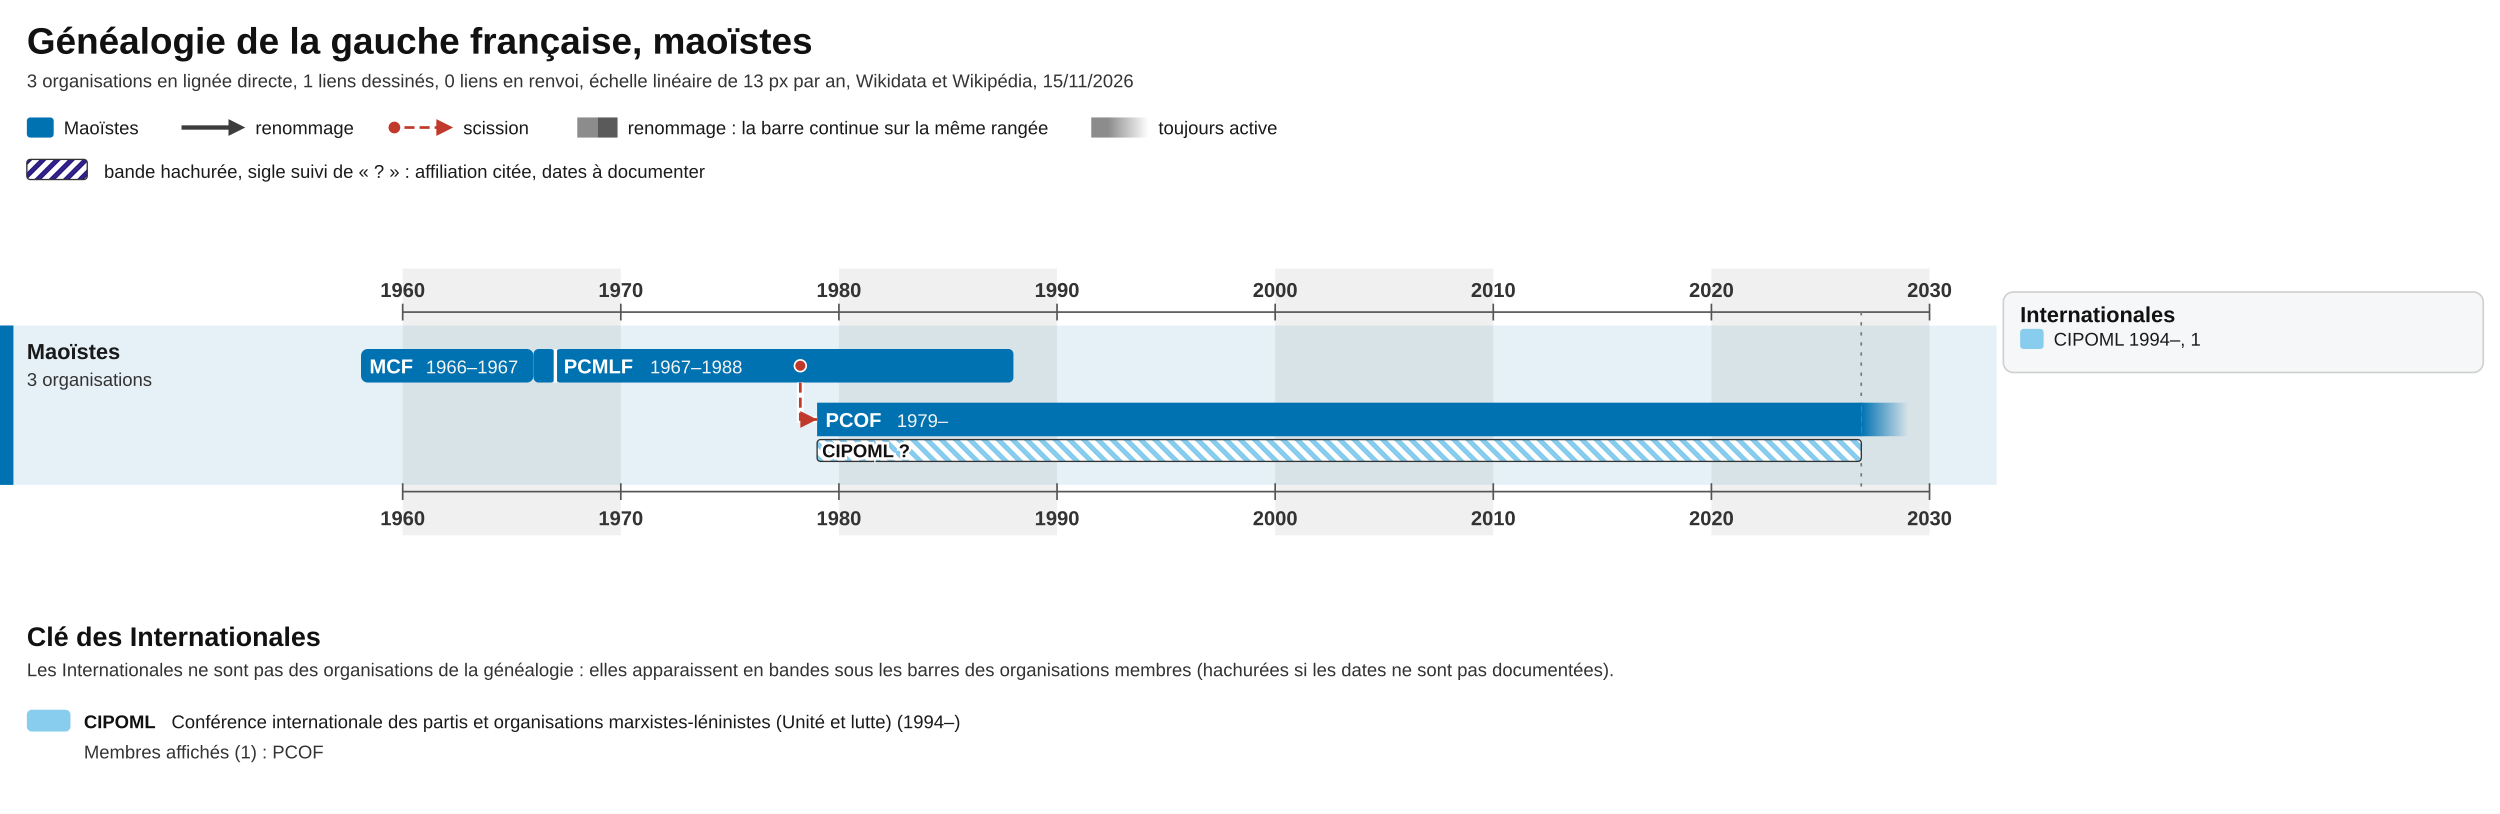
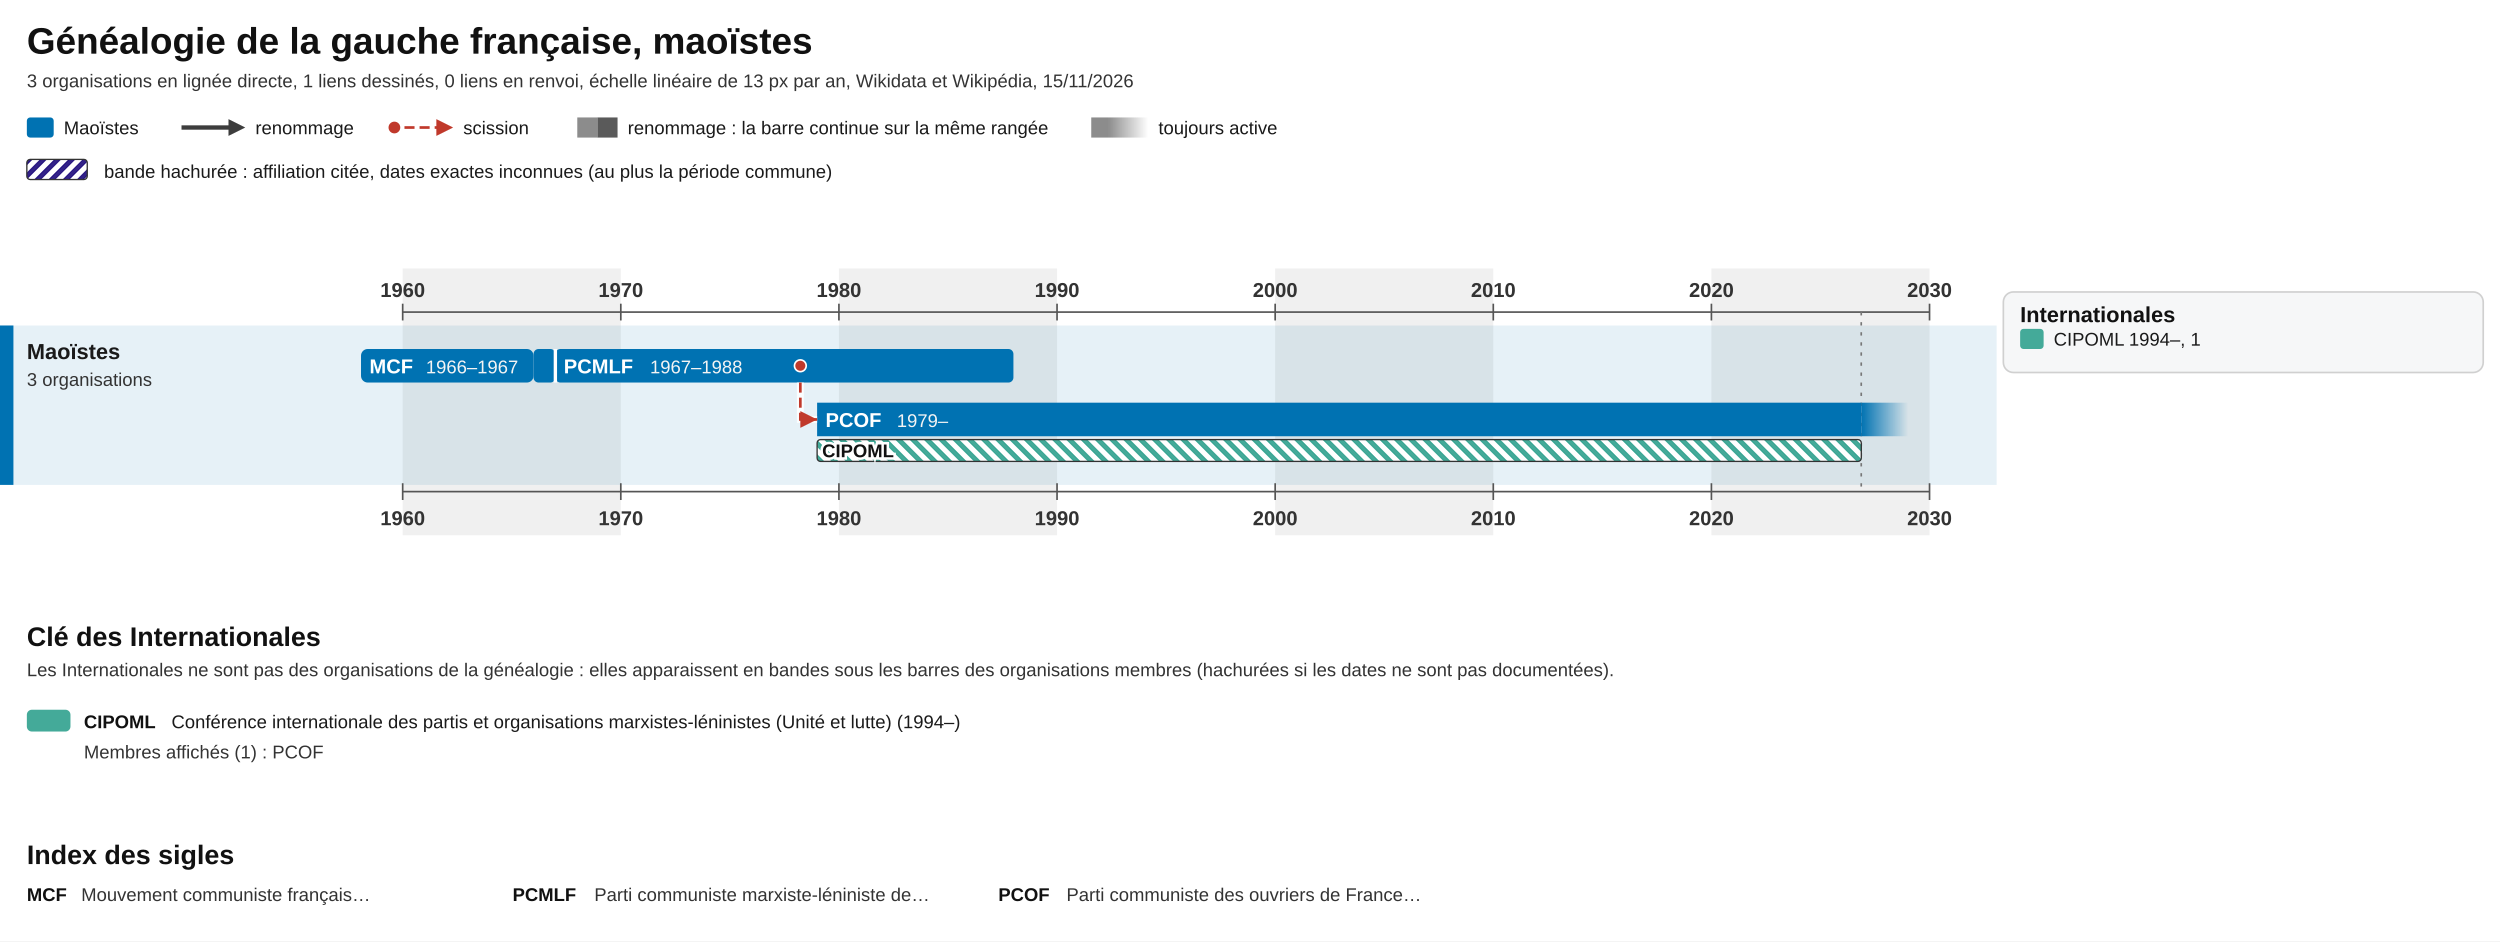
- <svg xmlns="http://www.w3.org/2000/svg" id="arbre" width="1490" height="485" viewBox="0 0 1490 485" data-x0="240" data-t0="1960" data-ppa="13.0" data-aujourdhui="2026.8717" data-min-w="6" data-seuil-annees="40" data-seuil-voies="2" data-seuil-rangs="6" data-cassure="" data-cassure-px="44" data-degrade="28" data-n-barres="3" data-vue-famille="oui" font-family="Arial, Helvetica, sans-serif">
+ <svg xmlns="http://www.w3.org/2000/svg" id="arbre" width="1490" height="561" viewBox="0 0 1490 561" data-x0="240" data-t0="1960" data-ppa="13.0" data-aujourdhui="2026.8717" data-min-w="6" data-seuil-annees="40" data-seuil-voies="2" data-seuil-rangs="6" data-cassure="" data-cassure-px="44" data-degrade="28" data-n-barres="3" data-vue-famille="oui" font-family="Arial, Helvetica, sans-serif">
  <defs>
    <linearGradient id="g-0072B2">
      <stop offset="0" stop-color="#0072B2" />
      <stop offset="1" stop-color="#0072B2" stop-opacity="0" />
    </linearGradient>
    <linearGradient id="g-8C8C8C">
      <stop offset="0" stop-color="#8C8C8C" />
      <stop offset="1" stop-color="#8C8C8C" stop-opacity="0" />
    </linearGradient>
+     <pattern id="h-44AA99-m" width="6" height="6" patternUnits="userSpaceOnUse" patternTransform="rotate(-45)">
+       <rect width="6" height="6" fill="#FFFFFF" />
+       <rect width="3" height="6" fill="#44AA99" />
+     </pattern>
    <pattern id="h-332288" width="6" height="6" patternUnits="userSpaceOnUse" patternTransform="rotate(45)">
      <rect width="6" height="6" fill="#FFFFFF" />
      <rect width="3" height="6" fill="#332288" />
    </pattern>
-     <pattern id="h-88CCEE-m" width="6" height="6" patternUnits="userSpaceOnUse" patternTransform="rotate(-45)">
-       <rect width="6" height="6" fill="#FFFFFF" />
-       <rect width="3" height="6" fill="#88CCEE" />
-     </pattern>
  </defs>
-   <rect width="1490" height="485" fill="#FFFFFF" />
+   <rect width="1490" height="561" fill="#FFFFFF" />
  <g class="voie" data-voie="0" data-cle="maoïstes">
    <rect class="fond-voie" x="0" y="194.0" width="1190.0" height="95.0" fill="#E6F1F7" />
    <rect class="bord-voie" x="0" y="194.0" width="8" height="95.0" fill="#0072B2" />
    <text x="16.0" y="214.0" font-size="13" font-family="Arial, Helvetica, sans-serif" font-weight="bold" fill="#1A1A1A" text-anchor="start" class="voie-t">Maoïstes</text>
    <text x="16.0" y="230.0" font-size="11" font-family="Arial, Helvetica, sans-serif" fill="#333333" text-anchor="start" class="voie-t">3 organisations</text>
  </g>
  <rect class="bande-decennie" x="240.0" y="160.0" width="130.0" height="159.0" fill="#000000" fill-opacity="0.06" />
  <rect class="bande-decennie" x="500.0" y="160.0" width="130.0" height="159.0" fill="#000000" fill-opacity="0.06" />
  <rect class="bande-decennie" x="760.0" y="160.0" width="130.0" height="159.0" fill="#000000" fill-opacity="0.06" />
  <rect class="bande-decennie" x="1020.0" y="160.0" width="130.0" height="159.0" fill="#000000" fill-opacity="0.06" />
  <g class="axe-haut">
    <line x1="240.0" x2="1150.0" y1="186.0" y2="186.0" stroke="#555555" />
    <line x1="240.0" x2="240.0" y1="181.0" y2="191.0" stroke="#555555" />
    <text x="240.0" y="177.0" font-size="12" font-family="Arial, Helvetica, sans-serif" font-weight="bold" fill="#333333" text-anchor="middle" class="axe-t">1960</text>
    <line x1="370.0" x2="370.0" y1="181.0" y2="191.0" stroke="#555555" />
    <text x="370.0" y="177.0" font-size="12" font-family="Arial, Helvetica, sans-serif" font-weight="bold" fill="#333333" text-anchor="middle" class="axe-t">1970</text>
    <line x1="500.0" x2="500.0" y1="181.0" y2="191.0" stroke="#555555" />
    <text x="500.0" y="177.0" font-size="12" font-family="Arial, Helvetica, sans-serif" font-weight="bold" fill="#333333" text-anchor="middle" class="axe-t">1980</text>
    <line x1="630.0" x2="630.0" y1="181.0" y2="191.0" stroke="#555555" />
    <text x="630.0" y="177.0" font-size="12" font-family="Arial, Helvetica, sans-serif" font-weight="bold" fill="#333333" text-anchor="middle" class="axe-t">1990</text>
    <line x1="760.0" x2="760.0" y1="181.0" y2="191.0" stroke="#555555" />
    <text x="760.0" y="177.0" font-size="12" font-family="Arial, Helvetica, sans-serif" font-weight="bold" fill="#333333" text-anchor="middle" class="axe-t">2000</text>
    <line x1="890.0" x2="890.0" y1="181.0" y2="191.0" stroke="#555555" />
    <text x="890.0" y="177.0" font-size="12" font-family="Arial, Helvetica, sans-serif" font-weight="bold" fill="#333333" text-anchor="middle" class="axe-t">2010</text>
    <line x1="1020.0" x2="1020.0" y1="181.0" y2="191.0" stroke="#555555" />
    <text x="1020.0" y="177.0" font-size="12" font-family="Arial, Helvetica, sans-serif" font-weight="bold" fill="#333333" text-anchor="middle" class="axe-t">2020</text>
    <line x1="1150.0" x2="1150.0" y1="181.0" y2="191.0" stroke="#555555" />
    <text x="1150.0" y="177.0" font-size="12" font-family="Arial, Helvetica, sans-serif" font-weight="bold" fill="#333333" text-anchor="middle" class="axe-t">2030</text>
  </g>
  <g class="axe-bas">
    <line x1="240.0" x2="1150.0" y1="293.0" y2="293.0" stroke="#555555" />
    <line x1="240.0" x2="240.0" y1="288.0" y2="298.0" stroke="#555555" />
    <text x="240.0" y="313.0" font-size="12" font-family="Arial, Helvetica, sans-serif" font-weight="bold" fill="#333333" text-anchor="middle" class="axe-t">1960</text>
    <line x1="370.0" x2="370.0" y1="288.0" y2="298.0" stroke="#555555" />
    <text x="370.0" y="313.0" font-size="12" font-family="Arial, Helvetica, sans-serif" font-weight="bold" fill="#333333" text-anchor="middle" class="axe-t">1970</text>
    <line x1="500.0" x2="500.0" y1="288.0" y2="298.0" stroke="#555555" />
    <text x="500.0" y="313.0" font-size="12" font-family="Arial, Helvetica, sans-serif" font-weight="bold" fill="#333333" text-anchor="middle" class="axe-t">1980</text>
    <line x1="630.0" x2="630.0" y1="288.0" y2="298.0" stroke="#555555" />
    <text x="630.0" y="313.0" font-size="12" font-family="Arial, Helvetica, sans-serif" font-weight="bold" fill="#333333" text-anchor="middle" class="axe-t">1990</text>
    <line x1="760.0" x2="760.0" y1="288.0" y2="298.0" stroke="#555555" />
    <text x="760.0" y="313.0" font-size="12" font-family="Arial, Helvetica, sans-serif" font-weight="bold" fill="#333333" text-anchor="middle" class="axe-t">2000</text>
    <line x1="890.0" x2="890.0" y1="288.0" y2="298.0" stroke="#555555" />
    <text x="890.0" y="313.0" font-size="12" font-family="Arial, Helvetica, sans-serif" font-weight="bold" fill="#333333" text-anchor="middle" class="axe-t">2010</text>
    <line x1="1020.0" x2="1020.0" y1="288.0" y2="298.0" stroke="#555555" />
    <text x="1020.0" y="313.0" font-size="12" font-family="Arial, Helvetica, sans-serif" font-weight="bold" fill="#333333" text-anchor="middle" class="axe-t">2020</text>
    <line x1="1150.0" x2="1150.0" y1="288.0" y2="298.0" stroke="#555555" />
    <text x="1150.0" y="313.0" font-size="12" font-family="Arial, Helvetica, sans-serif" font-weight="bold" fill="#333333" text-anchor="middle" class="axe-t">2030</text>
  </g>
  <line x1="1109.3" x2="1109.3" y1="186.0" y2="293.0" stroke="#777777" stroke-dasharray="2 4" />
  <g class="contenu-voie" data-voie="0">
    <g class="org" data-id="Q3326535" data-intl="" data-recherche="mcf mouvement communiste francais marxiste-leniniste">
      <rect class="barre" data-id="Q3326535" data-debut="1966.0000" data-fin="1967.0000" data-statut="fin_connue" data-majeure="" x="318.00" y="208.00" width="13.00" height="20" rx="3" fill="#0072B2" />
    </g>
    <g class="org" data-id="Q3366229" data-intl="" data-recherche="pcmlf parti communiste marxiste-leniniste de france">
      <rect class="barre" data-id="Q3366229" data-debut="1967.0000" data-fin="1988.0000" data-statut="fin_connue" data-majeure="oui" x="331.00" y="208.00" width="273.00" height="20" rx="3" fill="#0072B2" />
    </g>
    <g class="org" data-id="Q3366206" data-intl="Q622227" data-recherche="pcof parti communiste des ouvriers de france">
      <rect class="barre" data-id="Q3366206" data-debut="1979.0000" data-fin="actif" data-statut="actif_valide" data-majeure="oui" x="487.00" y="240.00" width="622.33" height="20" rx="0" fill="#0072B2" />
      <rect class="fin-ouverte" x="1109.33" y="240.00" width="28.00" height="20" fill="url(#g-0072B2)" />
    </g>
  </g>
  <g class="liens">
    <g class="lien" data-a="Q3366229" data-b="Q3366206" data-rel="scission" data-annees="0.77" data-voies="0" data-rangs="1" data-majeur="" data-va="0" data-vb="0">
      <path class="halo geo" d="M477.00 228.00 L477.00 250.00 L487.00 250.00" data-geo="[[477.0, 228.0, 0], [477.0, 250.0, 0], [487.0, 250.0, 0]]" fill="none" stroke="#FFFFFF" stroke-width="4.1" stroke-opacity="0.85" />
      <path class="trait geo" d="M477.00 228.00 L477.00 250.00 L487.00 250.00" data-geo="[[477.0, 228.0, 0], [477.0, 250.0, 0], [487.0, 250.0, 0]]" fill="none" stroke="#C0392B" stroke-width="1.6" stroke-dasharray="6 3" />
      <polygon class="fleche geo" data-geo="[[487.0, 250.0, 0], [477.0, 245.0, 0], [477.0, 255.0, 0]]" points="487.00,250.00 477.00,245.00 477.00,255.00" fill="#C0392B" />
      <circle class="marque-scission geo-c" cx="477.00" cy="218.00" r="3.5" fill="#C0392B" stroke="#FFFFFF" stroke-width="1" data-voie="0" />
    </g>
  </g>
  <g class="contenu-voie" data-voie="0">
    <g class="org org-haut" data-id="Q3326535" data-intl="" data-recherche="mcf mouvement communiste francais marxiste-leniniste">
      <rect class="tag-fond" x="215.16" y="208.00" width="102.84" height="20" rx="4" fill="#0072B2" />
      <rect class="tag" data-id="Q3326535" data-dedans="" x="215.16" y="208.00" width="102.84" height="20" fill="none" data-bbox="215.16,208.00,102.84,20" />
      <text x="220.2" y="222.5" font-size="12" font-family="Arial, Helvetica, sans-serif" font-weight="bold" fill="#FFFFFF" text-anchor="start" class="tag-t" data-org="Q3326535" data-bbox="220.16,211.50,28.64,13">MCF</text>
      <text x="253.8" y="222.5" font-size="11" font-family="Arial, Helvetica, sans-serif" fill="#F4F4F4" text-anchor="start" class="tag-t" data-org="Q3326535" data-bbox="253.80,212.50,59.20,12">1966–1967</text>
    </g>
    <g class="org org-haut" data-id="Q3366229" data-intl="" data-recherche="pcmlf parti communiste marxiste-leniniste de france">
      <rect class="tag" data-id="Q3366229" data-dedans="oui" x="331.00" y="208.00" width="273.00" height="20" fill="none" data-bbox="331.00,208.00,273.00,20" />
      <text x="336.0" y="222.5" font-size="12" font-family="Arial, Helvetica, sans-serif" font-weight="bold" fill="#FFFFFF" text-anchor="start" class="tag-t" data-org="Q3366229" data-bbox="336.00,211.50,46.40,13">PCMLF</text>
      <text x="387.4" y="222.5" font-size="11" font-family="Arial, Helvetica, sans-serif" fill="#F4F4F4" text-anchor="start" class="tag-t" data-org="Q3366229" data-bbox="387.40,212.50,59.20,12">1967–1988</text>
    </g>
    <g class="org org-haut" data-id="Q3366206" data-intl="Q622227" data-recherche="pcof parti communiste des ouvriers de france">
      <g class="bande" data-intl="Q622227" data-parti="Q3366206" data-certitude="a_documenter">
-         <rect class="bande-r" x="487.00" y="262.00" width="622.33" height="13" rx="2" fill="url(#h-88CCEE-m)" stroke="#333333" stroke-width="0.8" data-bbox="487.00,262.00,622.33,13" />
-         <text x="490.0" y="272.5" font-size="11" font-family="Arial, Helvetica, sans-serif" font-weight="bold" fill="#111111" text-anchor="start" class="bande-t" data-bbox="490.00,263.00,56.34,12" stroke="#FFFFFF" stroke-width="3" paint-order="stroke">CIPOML ?</text>
+         <rect class="bande-r" x="487.00" y="262.00" width="622.33" height="13" rx="2" fill="url(#h-44AA99-m)" stroke="#333333" stroke-width="0.8" data-bbox="487.00,262.00,622.33,13" />
+         <text x="490.0" y="272.5" font-size="11" font-family="Arial, Helvetica, sans-serif" font-weight="bold" fill="#111111" text-anchor="start" class="bande-t" data-bbox="490.00,263.00,46.22,12" stroke="#FFFFFF" stroke-width="3" paint-order="stroke">CIPOML</text>
      </g>
      <rect class="tag" data-id="Q3366206" data-dedans="oui" x="487.00" y="240.00" width="622.33" height="20" fill="none" data-bbox="487.00,240.00,622.33,20" />
      <text x="492.0" y="254.5" font-size="12" font-family="Arial, Helvetica, sans-serif" font-weight="bold" fill="#FFFFFF" text-anchor="start" class="tag-t" data-org="Q3366206" data-bbox="492.00,243.50,37.52,13">PCOF</text>
      <text x="534.5" y="254.5" font-size="11" font-family="Arial, Helvetica, sans-serif" fill="#F4F4F4" text-anchor="start" class="tag-t" data-org="Q3366206" data-bbox="534.52,244.50,33.68,12">1979–</text>
    </g>
    <g class="continuation" data-a="Q3326535" data-b="Q3366229">
      <line x1="331.0" x2="331.0" y1="208.0" y2="228.0" stroke="#FFFFFF" stroke-width="2" />
    </g>
  </g>
  <g class="cle-compacte">
    <rect x="1194.0" y="174" width="286" height="48" rx="6" fill="#F6F7F8" stroke="#D0D0D0" />
    <text x="1204.0" y="192.0" font-size="13" font-family="Arial, Helvetica, sans-serif" font-weight="bold" fill="#111111" text-anchor="start" class="cle-t">Internationales</text>
-     <rect x="1204.0" y="196" width="14" height="12" rx="2" fill="#88CCEE" />
+     <rect x="1204.0" y="196" width="14" height="12" rx="2" fill="#44AA99" />
    <text x="1224.0" y="206.0" font-size="11" font-family="Arial, Helvetica, sans-serif" fill="#1A1A1A" text-anchor="start" class="cle-t">CIPOML  1994–, 1</text>
  </g>
  <g class="legende">
    <text x="16.0" y="32.0" font-size="22" font-family="Arial, Helvetica, sans-serif" font-weight="bold" fill="#111111" text-anchor="start" class="legende-t">Généalogie de la gauche française, maoïstes</text>
    <text x="16.0" y="52.0" font-size="11" font-family="Arial, Helvetica, sans-serif" fill="#333333" text-anchor="start" class="legende-t">3 organisations en lignée directe, 1 liens dessinés, 0 liens en renvoi, échelle linéaire de 13 px par an, Wikidata et Wikipédia, 15/11/2026</text>
    <rect x="16" y="70" width="16" height="12" rx="2" fill="#0072B2" />
    <text x="38.0" y="80.0" font-size="11" font-family="Arial, Helvetica, sans-serif" fill="#1A1A1A" text-anchor="start" class="legende-t">Maoïstes</text>
    <path d="M108.18 76 H138.18" stroke="#3D3D3D" stroke-width="2.6" fill="none" />
    <polygon points="146.18,76 136.18,71 136.18,81" fill="#3D3D3D" />
    <text x="152.2" y="80.0" font-size="11" font-family="Arial, Helvetica, sans-serif" fill="#1A1A1A" text-anchor="start" class="legende-t">renommage</text>
    <path d="M232.06 76 H262.06" stroke="#C0392B" stroke-width="1.6" stroke-dasharray="6 3" fill="none" />
    <polygon points="270.06,76 260.06,71 260.06,81" fill="#C0392B" />
    <circle cx="235.06" cy="76" r="3.5" fill="#C0392B" />
    <text x="276.1" y="80.0" font-size="11" font-family="Arial, Helvetica, sans-serif" fill="#1A1A1A" text-anchor="start" class="legende-t">scission</text>
    <rect x="344.06" y="70" width="12" height="12" fill="#8C8C8C" />
    <rect x="356.06" y="70" width="12" height="12" fill="#5A5A5A" />
    <text x="374.1" y="80.0" font-size="11" font-family="Arial, Helvetica, sans-serif" fill="#1A1A1A" text-anchor="start" class="legende-t">renommage : la barre continue sur la même rangée</text>
    <rect x="650.38" y="70" width="10" height="12" fill="#8C8C8C" />
    <rect x="660.38" y="70" width="24" height="12" fill="url(#g-8C8C8C)" />
    <text x="690.4" y="80.0" font-size="11" font-family="Arial, Helvetica, sans-serif" fill="#1A1A1A" text-anchor="start" class="legende-t">toujours active</text>
    <rect x="16" y="95" width="36" height="12" rx="2" fill="url(#h-332288)" stroke="#333333" stroke-width="0.8" />
-     <text x="62.0" y="106.0" font-size="11" font-family="Arial, Helvetica, sans-serif" fill="#1A1A1A" text-anchor="start" class="legende-t">bande hachurée, sigle suivi de « ? » : affiliation citée, dates à documenter</text>
+     <text x="62.0" y="106.0" font-size="11" font-family="Arial, Helvetica, sans-serif" fill="#1A1A1A" text-anchor="start" class="legende-t">bande hachurée : affiliation citée, dates exactes inconnues (au plus la période commune)</text>
  </g>
  <g class="cle-internationales" transform="translate(0,355)">
    <text x="16.0" y="30.0" font-size="16" font-family="Arial, Helvetica, sans-serif" font-weight="bold" fill="#111111" text-anchor="start" class="cle-t">Clé des Internationales</text>
    <text x="16.0" y="48.0" font-size="11" font-family="Arial, Helvetica, sans-serif" fill="#333333" text-anchor="start" class="cle-t">Les Internationales ne sont pas des organisations de la généalogie : elles apparaissent en bandes sous les barres des organisations membres (hachurées si les dates ne sont pas documentées).</text>
    <g class="entree-cle" data-intl="Q622227">
-       <rect x="16" y="68" width="26" height="13" rx="3" fill="#88CCEE" />
+       <rect x="16" y="68" width="26" height="13" rx="3" fill="#44AA99" />
      <text x="50.0" y="79.0" font-size="11" font-family="Arial, Helvetica, sans-serif" font-weight="bold" fill="#111111" text-anchor="start" class="cle-t">CIPOML</text>
      <text x="102.2" y="79.0" font-size="11" font-family="Arial, Helvetica, sans-serif" fill="#1A1A1A" text-anchor="start" class="cle-t">Conférence internationale des partis et organisations marxistes-léninistes (Unité et lutte) (1994–)</text>
      <text x="50.0" y="97.0" font-size="11" font-family="Arial, Helvetica, sans-serif" fill="#333333" text-anchor="start" class="cle-t">Membres affichés (1) : PCOF</text>
    </g>
  </g>
+   <g class="index-sigles" transform="translate(0,485)">
+     <text x="16.0" y="30.0" font-size="16" font-family="Arial, Helvetica, sans-serif" font-weight="bold" fill="#111111" text-anchor="start" class="cle-t">Index des sigles</text>
+     <text x="16.0" y="52.0" font-size="11" font-family="Arial, Helvetica, sans-serif" font-weight="bold" fill="#111111" text-anchor="start" class="cle-t">MCF</text>
+     <text x="48.4" y="52.0" font-size="11" font-family="Arial, Helvetica, sans-serif" fill="#333333" text-anchor="start" class="cle-t">Mouvement communiste français…</text>
+     <text x="305.5" y="52.0" font-size="11" font-family="Arial, Helvetica, sans-serif" font-weight="bold" fill="#111111" text-anchor="start" class="cle-t">PCMLF</text>
+     <text x="354.2" y="52.0" font-size="11" font-family="Arial, Helvetica, sans-serif" fill="#333333" text-anchor="start" class="cle-t">Parti communiste marxiste-léniniste de…</text>
+     <text x="595.0" y="52.0" font-size="11" font-family="Arial, Helvetica, sans-serif" font-weight="bold" fill="#111111" text-anchor="start" class="cle-t">PCOF</text>
+     <text x="635.6" y="52.0" font-size="11" font-family="Arial, Helvetica, sans-serif" fill="#333333" text-anchor="start" class="cle-t">Parti communiste des ouvriers de France…</text>
+   </g>
</svg>
